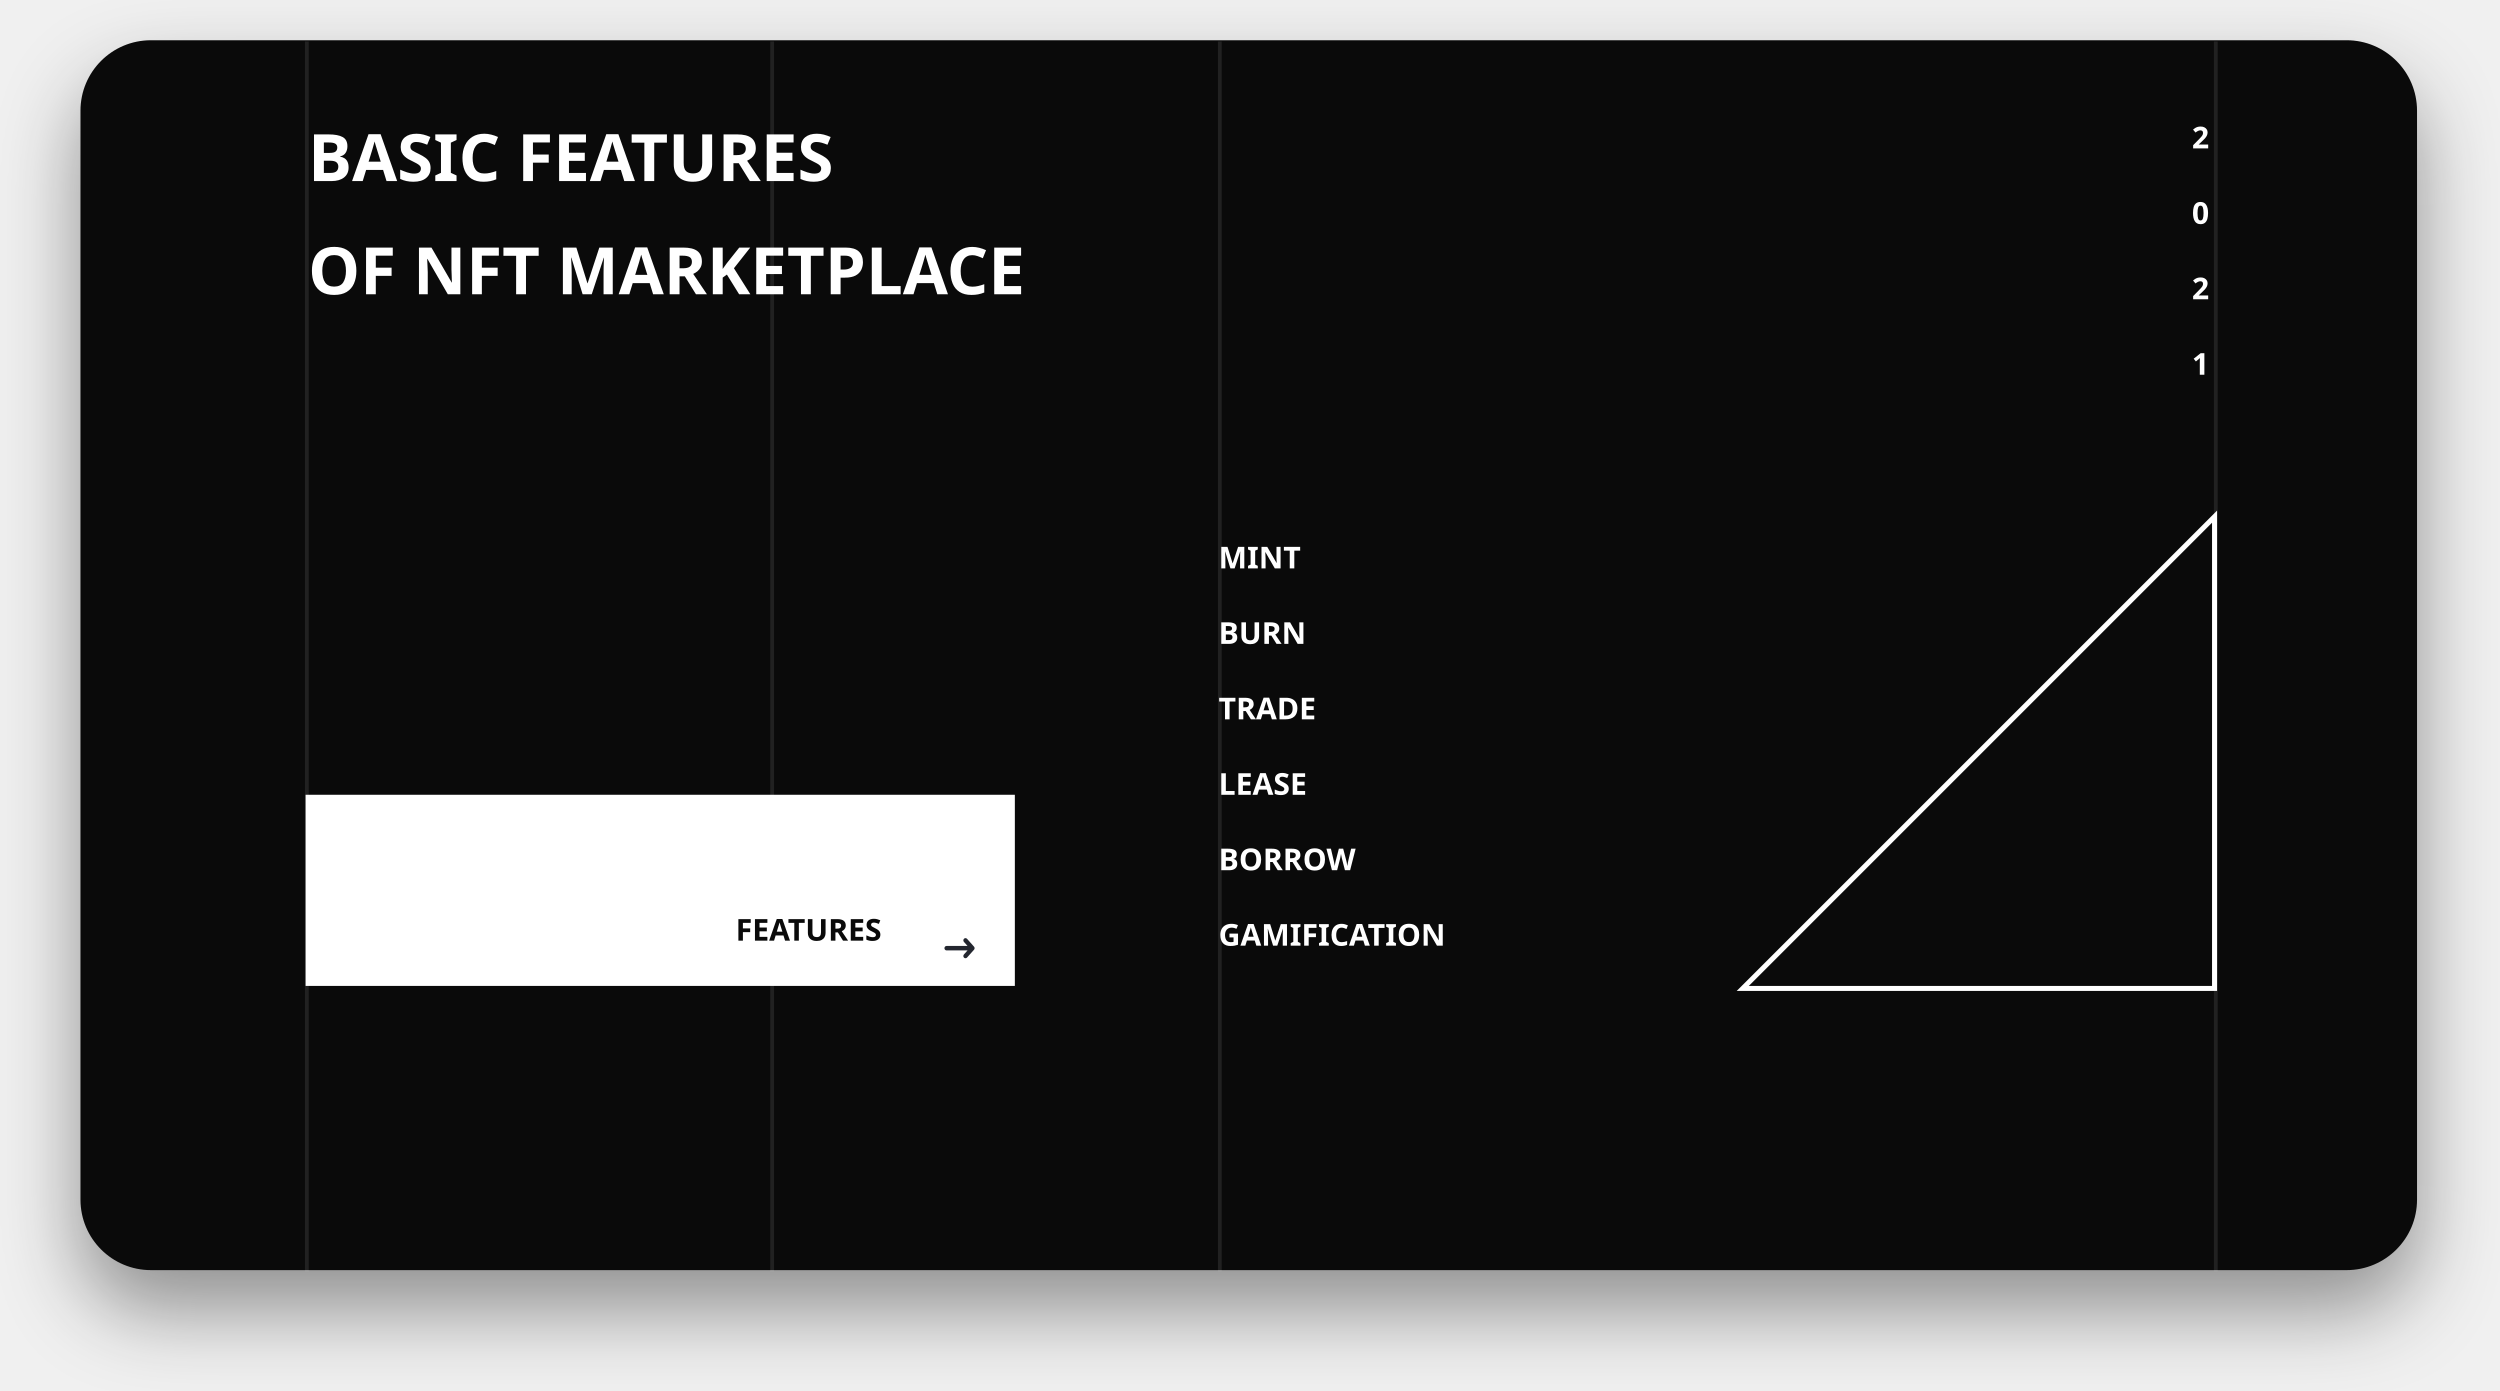
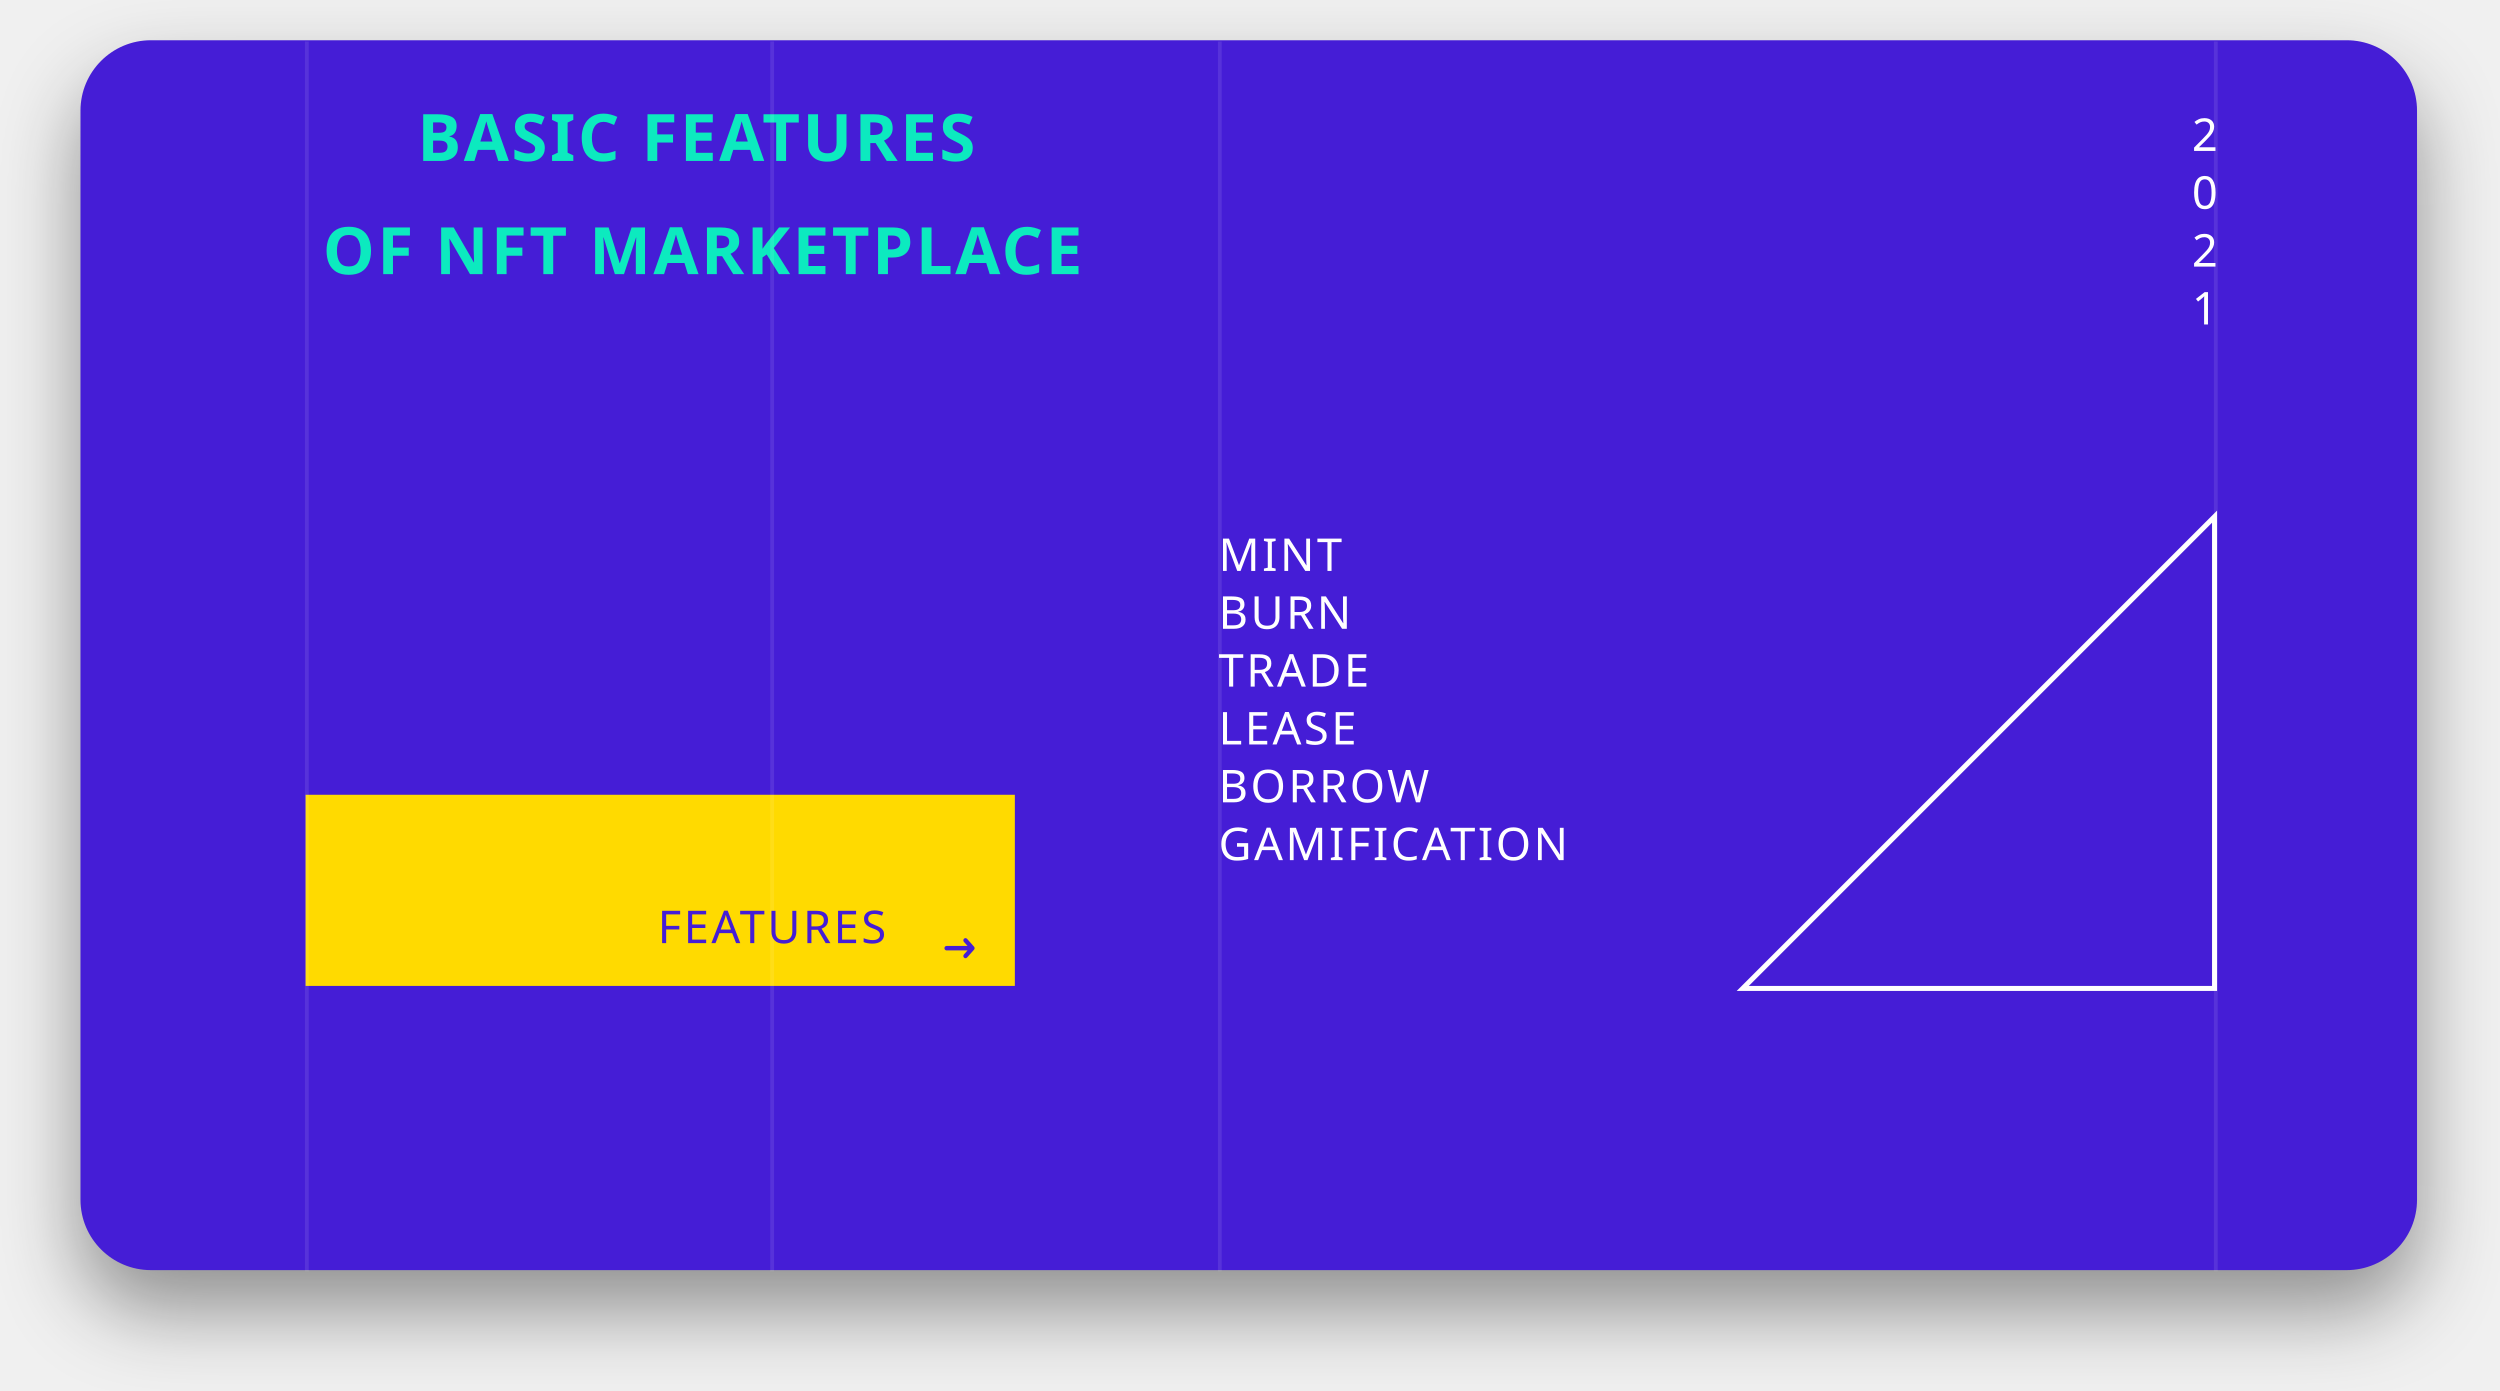
- <svg xmlns="http://www.w3.org/2000/svg" xmlns:xlink="http://www.w3.org/1999/xlink" width="994px" height="553px" viewBox="0 0 994 553" version="1.1">
+ <svg xmlns="http://www.w3.org/2000/svg" xmlns:xlink="http://www.w3.org/1999/xlink" width="994" height="553">
  <defs>
-     <rect id="path-1" x="0" y="0" width="929.009" height="489" rx="28" />
-     <filter x="-6.0%" y="-8.2%" width="112.1%" height="122.9%" filterUnits="objectBoundingBox" id="filter-2">
-       <feOffset dx="0" dy="16" in="SourceAlpha" result="shadowOffsetOuter1" />
+     <filter x="-6%" y="-8.2%" width="112.1%" height="122.9%" filterUnits="objectBoundingBox" id="a">
+       <feOffset dy="16" in="SourceAlpha" result="shadowOffsetOuter1" />
      <feGaussianBlur stdDeviation="16" in="shadowOffsetOuter1" result="shadowBlurOuter1" />
-       <feColorMatrix values="0 0 0 0 0   0 0 0 0 0   0 0 0 0 0  0 0 0 0.401 0" type="matrix" in="shadowBlurOuter1" />
+       <feColorMatrix values="0 0 0 0 0 0 0 0 0 0 0 0 0 0 0 0 0 0 0.401 0" in="shadowBlurOuter1" />
    </filter>
+     <rect id="b" x="0" y="0" width="929.009" height="489" rx="28" />
  </defs>
-   <g id="Website-V2" stroke="none" stroke-width="1" fill="none" fill-rule="evenodd">
-     <g id="Home" transform="translate(-15, -4569)">
-       <g id="Group-37" transform="translate(47, 4585)">
-         <g id="Rectangle">
-           <use fill="black" fill-opacity="1" filter="url(#filter-2)" xlink:href="#path-1" />
-           <use fill="#0A0A0A" fill-rule="evenodd" xlink:href="#path-1" />
-         </g>
-         <text id="BASIC-FEATURES-OF-NF" font-family="Montserrat-Bold, Montserrat" font-size="26" font-weight="bold" line-spacing="45" fill="#FFFFFF">
-           <tspan x="90.505" y="56">BASIC FEATURES</tspan>
-           <tspan x="90.505" y="101">OF NFT MARKETPLACE</tspan>
-         </text>
-         <text id="MINT-BURN-TRADE-LEAS" font-family="Montserrat-Bold, Montserrat" font-size="12" font-weight="bold" line-spacing="30" fill="#FFFFFF">
-           <tspan x="452.505" y="210">MINT</tspan>
-           <tspan x="452.505" y="240">BURN</tspan>
-           <tspan x="452.505" y="270">TRADE</tspan>
-           <tspan x="452.505" y="300">LEASE</tspan>
-           <tspan x="452.505" y="330">BORROW</tspan>
-           <tspan x="452.505" y="360">GAMIFICATION</tspan>
-         </text>
-         <text id="2-0-2-1" font-family="Montserrat-Bold, Montserrat" font-size="12" font-weight="bold" line-spacing="30" fill="#FFFFFF">
-           <tspan x="839.505" y="43">2</tspan>
-           <tspan x="839.505" y="73">0</tspan>
-           <tspan x="839.505" y="103">2</tspan>
-           <tspan x="839.505" y="133">1</tspan>
-         </text>
-         <rect id="Rectangle" fill="#FFFFFF" x="89.505" y="300" width="282" height="76" />
-         <line x1="453.005" y1="0.5" x2="453.005" y2="489.5" id="Path-14-Copy-2" stroke="#FFFFFF" stroke-width="1.5" opacity="0.096" />
-         <line x1="90.005" y1="0.5" x2="90.005" y2="489.5" id="Path-14-Copy-4" stroke="#FFFFFF" stroke-width="1.5" opacity="0.096" />
-         <line x1="275.005" y1="0.5" x2="275.005" y2="489.5" id="Path-14-Copy-5" stroke="#FFFFFF" stroke-width="1.5" opacity="0.096" />
-         <line x1="849.005" y1="0.5" x2="849.005" y2="489.5" id="Path-14-Copy-3" stroke="#FFFFFF" stroke-width="1.5" opacity="0.096" />
-         <text id="FEATURES" font-family="Montserrat-Bold, Montserrat" font-size="12" font-weight="bold" line-spacing="30" fill="#0A0A0A">
-           <tspan x="260.505" y="358">FEATURES</tspan>
-         </text>
-         <g id="icons/Arrow-Left-2/Line" transform="translate(349.5046, 361) scale(-1, 1) translate(-349.5046, -361) translate(343.5046, 357)" fill="#23262F">
-           <path d="M9.003,0.286 L11.773,3.397 C12.076,3.738 12.076,4.262 11.773,4.603 L9.003,7.714 C8.682,8.075 8.14,8.097 7.792,7.764 C7.444,7.431 7.423,6.869 7.744,6.508 L9.185,4.889 L0.857,4.889 C0.384,4.889 6.74405151e-07,4.491 6.74405151e-07,4 C6.74405151e-07,3.509 0.384,3.111 0.857,3.111 L9.185,3.111 L7.744,1.492 C7.423,1.131 7.444,0.569 7.792,0.236 C8.14,-0.097 8.682,-0.075 9.003,0.286 Z" id="vector-(Stroke)" transform="translate(6, 4) scale(1, -1) rotate(-180) translate(-6, -4) " />
-         </g>
-         <path d="M848.505,189.414 L848.505,377 L660.919,377 L848.505,189.414 Z" id="Rectangle" stroke="#FFFFFF" stroke-width="2" />
-       </g>
+   <g fill="none" fill-rule="evenodd">
+     <g transform="translate(32 16)">
+       <use fill="#000" filter="url(#a)" xlink:href="#b" />
+       <use fill="#451DD6" xlink:href="#b" />
    </g>
+     <text font-family="NeueHaasDisplay-Bold, Neue Haas Grotesk Display Pro" font-size="26" font-weight="bold" letter-spacing="1" fill="#0CEABF" transform="translate(32 16)">
+       <tspan x="133.924" y="48">BASIC FEATURES</tspan>
+       <tspan x="96.33" y="93">OF NFT MARKETPLACE</tspan>
+     </text>
+     <text font-family="NeueHaasDisplay-Mediu, Neue Haas Grotesk Display Pro" font-size="18" font-weight="500" letter-spacing="1" fill="#FFF" transform="translate(32 16)">
+       <tspan x="452.505" y="211">MINT</tspan>
+       <tspan x="452.505" y="234">BURN</tspan>
+       <tspan x="452.505" y="257">TRADE</tspan>
+       <tspan x="452.505" y="280">LEASE</tspan>
+       <tspan x="452.505" y="303">BORROW</tspan>
+       <tspan x="452.505" y="326">GAMIFICATION</tspan>
+     </text>
+     <text font-family="NeueHaasDisplay-Mediu, Neue Haas Grotesk Display Pro" font-size="18" font-weight="500" letter-spacing="1" fill="#FFF" transform="translate(32 16)">
+       <tspan x="839.505" y="44">2</tspan>
+       <tspan x="839.505" y="67">0</tspan>
+       <tspan x="839.505" y="90">2</tspan>
+       <tspan x="839.505" y="113">1</tspan>
+     </text>
+     <path fill="#FFDA00" d="M121.505 316h282v76h-282z" />
+     <path stroke="#FFF" stroke-width="1.5" opacity=".096" d="M485.005 16.5v489M122.005 16.5v489M307.005 16.5v489M881.005 16.5v489" />
+     <text font-family="NeueHaasDisplay-Mediu, Neue Haas Grotesk Display Pro" font-size="18" font-weight="500" letter-spacing="1" fill="#451DD6" transform="translate(32 16)">
+       <tspan x="229.505" y="359">FEATURES</tspan>
+     </text>
+     <path d="m384.508 373.286 2.77 3.111a.913.913 0 0 1 0 1.206l-2.77 3.111a.836.836 0 0 1-1.211.05.912.912 0 0 1-.049-1.256l1.442-1.62h-8.328c-.474 0-.857-.397-.857-.888s.383-.889.857-.889h8.328l-1.442-1.62a.912.912 0 0 1 .049-1.255.836.836 0 0 1 1.211.05Z" fill="#451DD6" />
+     <path d="M880.505 205.414V393H692.919l187.586-187.586Z" stroke="#FFF" stroke-width="2" />
  </g>
</svg>
